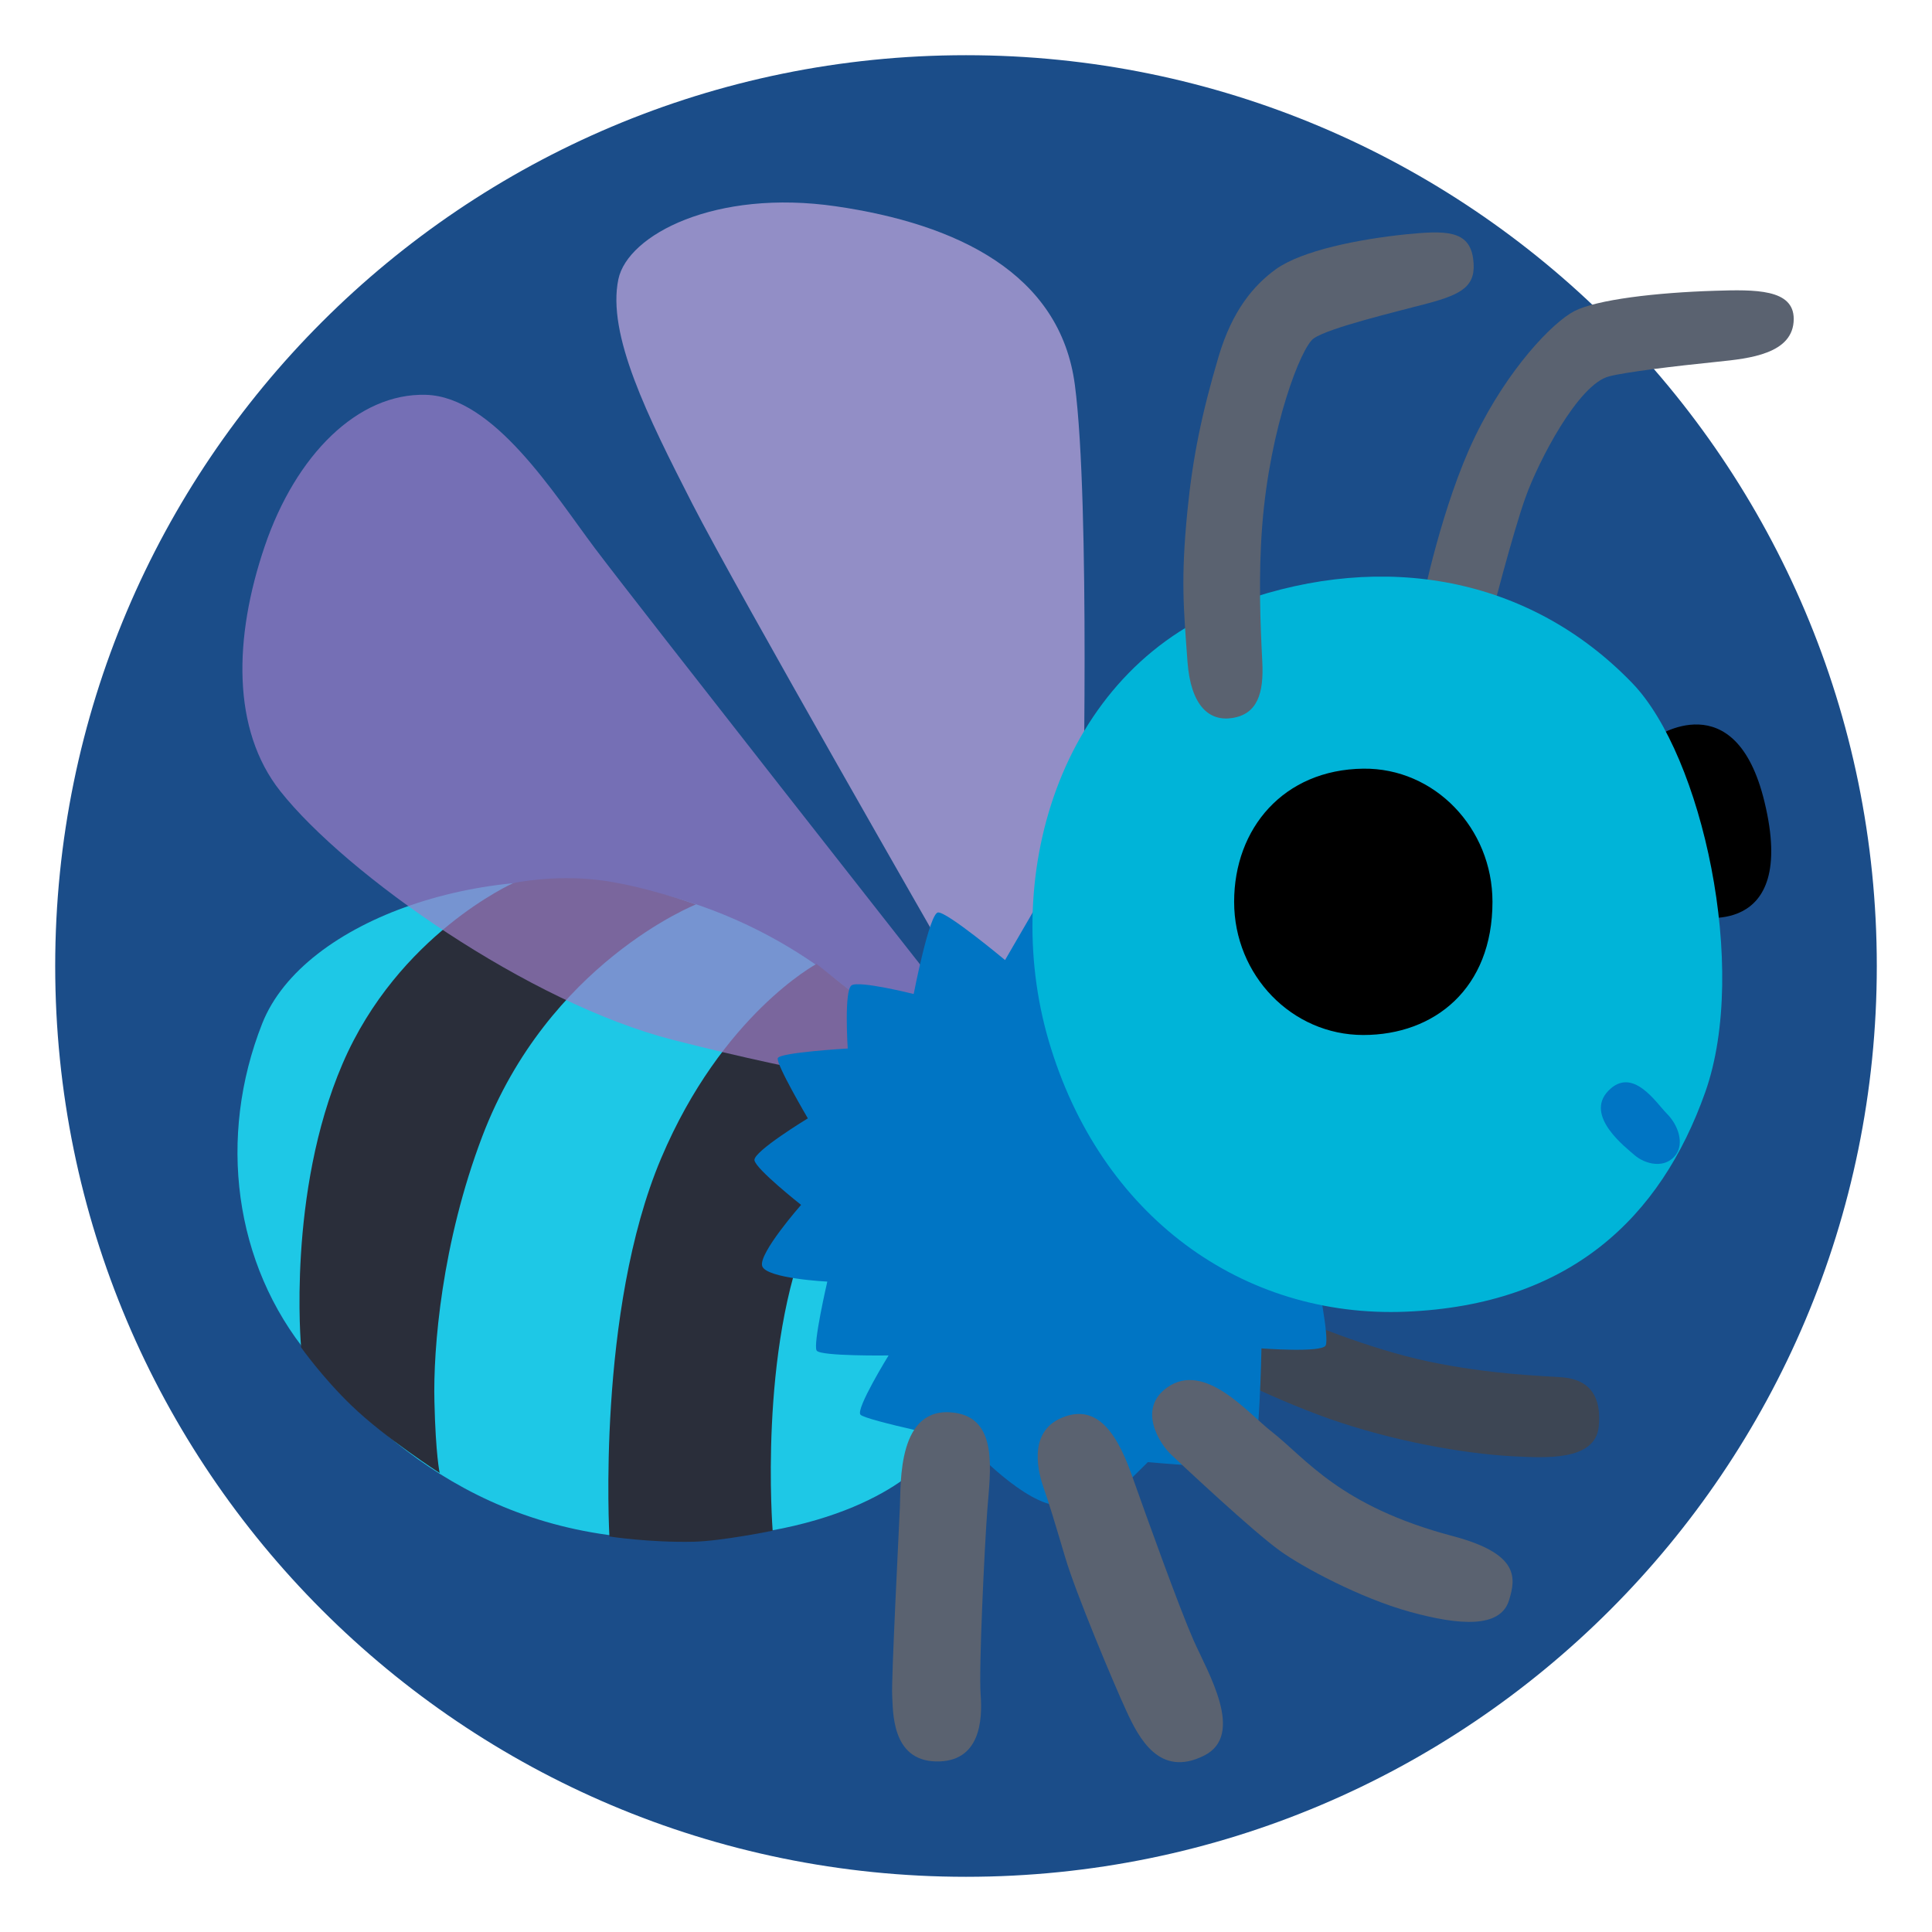
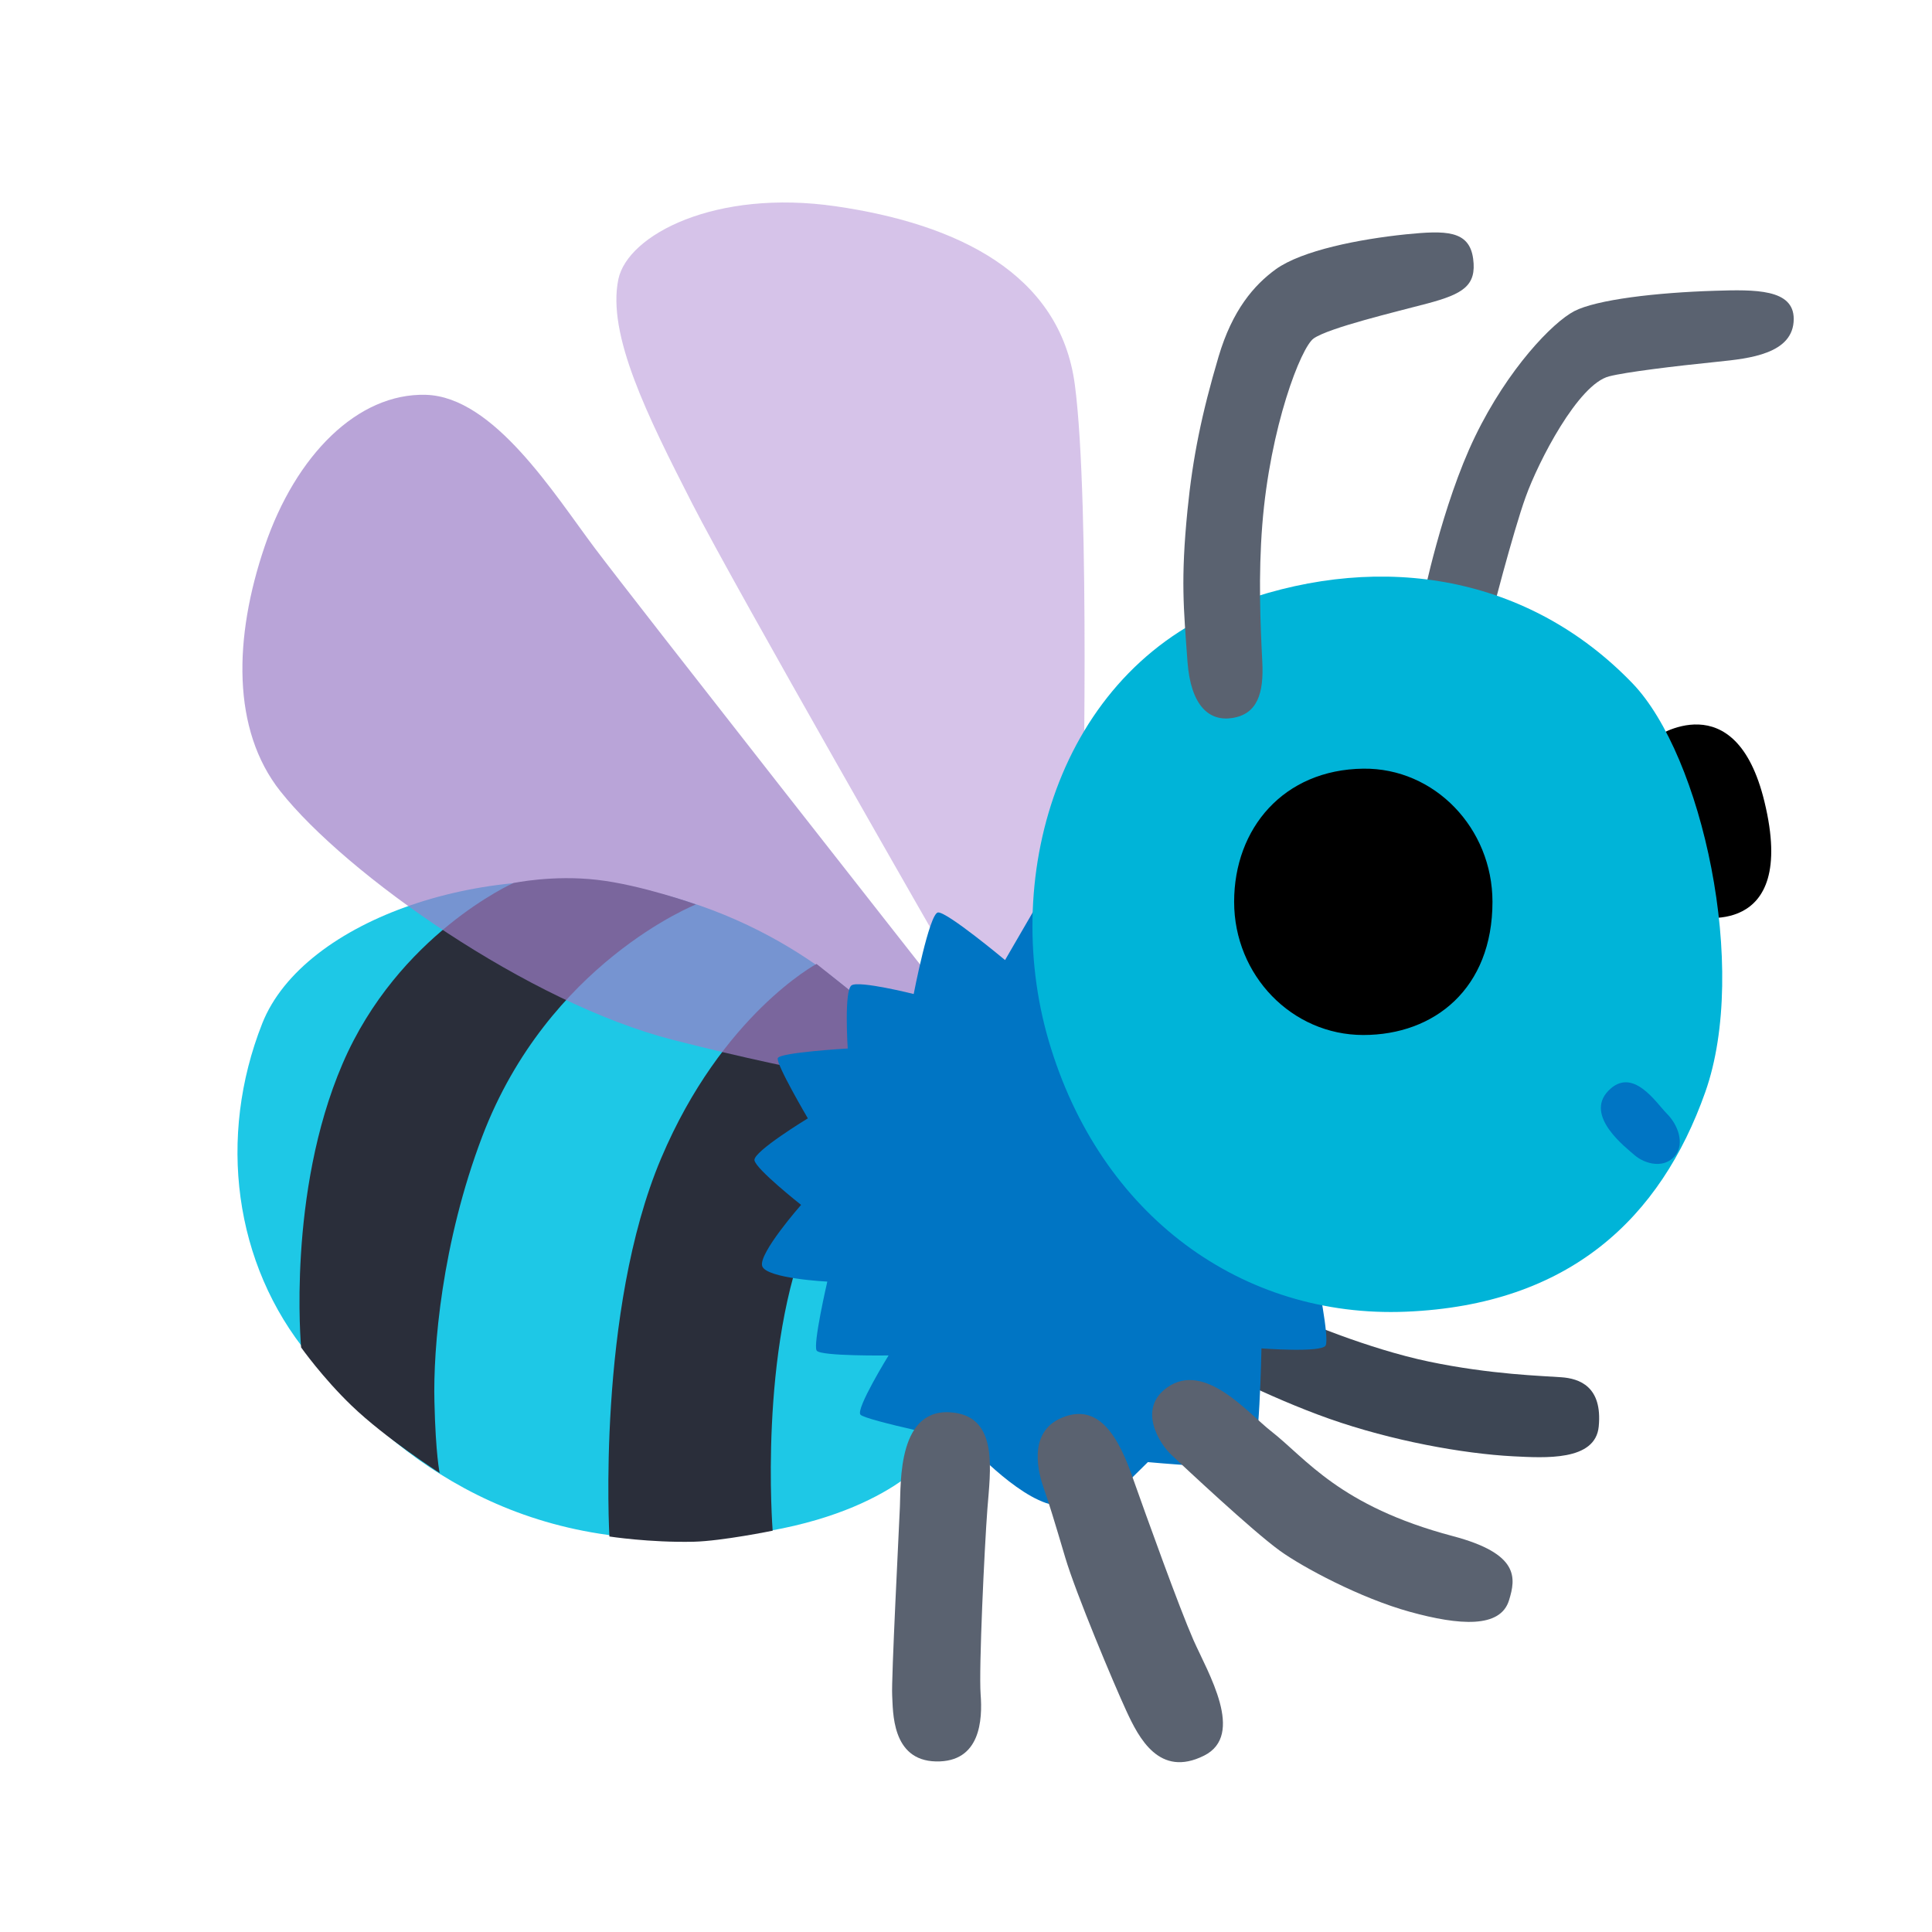
<svg xmlns="http://www.w3.org/2000/svg" version="1.1" viewBox="-6 -6 140 140">
-   <circle cx="64" cy="64" r="66" fill="#1B4D89" />
  <g transform="translate(128,0) scale(-1,1)">
    <path style="fill:#1EC8E6" d="M70.05,68.08c0,0,6.01-7.13,17.18-9.57S112,60.57,115,68.17c3.24,8.21,2.07,17.42-3.38,24.03c-5.73,6.95-14.55,14.36-29.38,13.23c-11.77-0.89-15.49-5.82-15.49-5.82L70.05,68.08z" />
    <path style="fill:#2A2E3A" d="M99.05,76.34c2.94,7.73,3.57,15.39,3.47,19.24c-0.09,3.85-0.38,5.16-0.38,5.16s3.94-2.53,6.38-4.88c2.11-2.03,3.66-4.22,3.66-4.22s1.03-11.17-3-20.55S96.8,57.99,96.8,57.99s-2.86-0.61-6.1-0.23c-3.2,0.37-7.13,1.78-7.13,1.78S94.26,63.76,99.05,76.34z" />
    <path style="fill:#2A2E3A" d="M74.83,63.85c0,0,6.85,3.66,11.26,14.08c4.69,11.07,3.75,27.41,3.75,27.41s-2.91,0.45-6.1,0.38c-2.06-0.05-5.73-0.8-5.73-0.8S79.06,91.73,75.3,83c-1.67-3.87-5.91-8.73-5.91-8.73L70,67.7L74.83,63.85z" />
    <path style="fill:#3D4654" d="M39.92,89.57c0,0-4.97,2.16-9.48,3.1c-4.5,0.94-8.26,1.03-9.57,1.13c-1.31,0.09-3,0.66-2.72,3.57c0.24,2.53,3.94,2.27,6.19,2.16c3.66-0.19,8.82-1.13,13.33-2.72s9.1-4.04,9.1-4.04L39.92,89.57z" />
    <path style="opacity:0.7;fill:#9B7EC8" d="M66.25,65.26c0,0,21.68-27.59,24.64-31.53c2.96-3.94,7.32-10.98,12.25-11.12c4.93-0.14,9.43,4.36,11.68,10.98c2.25,6.62,2.39,13.29-1.13,17.74c-4.79,6.05-18.02,15.35-28.44,18.02c-10.42,2.67-16.47,3.38-16.47,3.38L66.25,65.26z" />
    <path style="opacity:0.7;fill:#C4AADF" d="M65.4,63.29c0,0,15.2-26.47,18.44-32.8c3.24-6.34,6.19-12.25,5.35-16.26c-0.68-3.22-7.04-6.55-15.77-5.28S57.17,13.79,56.11,21.9c-1.13,8.59-0.56,33.22-0.56,33.22l-1.27,12.11l11.26,1.69L65.4,63.29z" />
    <path d="M14.09,47.45c0,0-5.84-4.08-7.95,4.65C3.69,62.19,11.2,60.4,11.2,60.4L14.09,47.45z" />
    <path style="fill:#5A6270" d="M30.91,37.53c0,0-1.41-6.97-3.8-11.9s-5.62-8.26-7.18-9.08c-1.62-0.84-5.95-1.35-10.21-1.48c-2.89-0.09-5.7-0.14-5.7,2.04c0,2.54,3.24,2.87,5.49,3.1c3.24,0.33,6.67,0.75,7.88,1.06c2.25,0.56,5.14,6.19,6.05,8.73c0.92,2.53,2.6,9.08,2.6,9.08L30.91,37.53z" />
    <path style="fill:#0075C4" d="M58.64,59.21l2.53,4.36c0,0,4.22-3.52,4.86-3.45c0.63,0.07,1.76,5.91,1.76,5.91s3.94-0.99,4.5-0.63c0.56,0.35,0.28,4.58,0.28,4.58s4.93,0.28,5.07,0.7c0.14,0.42-2.18,4.36-2.18,4.36s3.94,2.39,3.87,3.03c-0.07,0.63-3.38,3.24-3.38,3.24s3.1,3.52,2.82,4.43s-4.72,1.13-4.72,1.13s1.06,4.58,0.77,5c-0.28,0.42-5.21,0.35-5.21,0.35s2.39,3.87,2.04,4.29s-7.63,1.92-7.63,1.92s-3.66,4.08-6.31,4.62c-2.62,0.53-3.82-0.07-3.82-0.07l-3.07-3.03c0,0-6.83,0.63-7.46,0.21c-0.63-0.42-0.77-8.45-0.77-8.45s-4.36,0.33-4.65-0.21s0.63-5,0.63-5l11.4-18.16L58.64,59.21z" />
    <path style="fill:#5A6270" d="M49.42,94.54c-2.72-1.93-5.85,1.86-7.53,3.17c-2.53,1.97-4.93,5.42-13.16,7.6c-4.84,1.28-4.58,3.03-4.08,4.65c0.62,2.04,3.59,1.83,7.18,0.84s7.77-3.23,9.43-4.43c2.04-1.48,6.9-6.05,7.81-6.9C49.99,98.63,51.6,96.09,49.42,94.54z" />
    <path style="fill:#5A6270" d="M57.02,96.72c-2.29-0.93-3.8,0.7-5,4.08s-3.45,9.64-4.5,12.04c-1.06,2.39-3.77,6.88-0.77,8.38c3.24,1.62,4.72-1.27,5.63-3.24s3.66-8.52,4.43-11.12c0.77-2.6,1.2-4.01,1.55-5C58.71,100.88,59.63,97.78,57.02,96.72z" />
    <path style="fill:#5A6270" d="M64.84,96.37c-3.2,0.43-2.6,4.22-2.39,6.97c0.21,2.75,0.63,11.61,0.49,13.44c-0.14,1.83,0,4.93,3.24,4.86c3.24-0.07,3.1-3.66,3.17-4.79s-0.49-11.97-0.56-13.66C68.71,101.51,68.99,95.81,64.84,96.37z" />
    <path style="fill:#00B4D8" d="M15.71,43.51c-5.04,5.23-8.46,20.64-5.28,29.63c3.24,9.15,9.85,15.42,21.68,15.91s22.17-6.9,25.9-19.64c3.57-12.2-0.97-27.23-13.94-31.82C33.73,33.94,23.17,35.77,15.71,43.51z" />
    <path d="M44.57,59.35c0,5.33-4.19,9.65-9.36,9.65s-9.36-3.38-9.36-9.65c0-5.33,4.19-9.71,9.36-9.65C40.98,49.77,44.57,54.02,44.57,59.35z" />
    <path style="fill:#0075C4" d="M13.24,74.67c0.74-0.74,2.46-3.45,4.22-1.62s-1.34,4.15-1.9,4.65c-0.75,0.66-2.25,1.06-3.03-0.07C12,76.85,12.33,75.58,13.24,74.67z" />
    <path style="fill:#5A6270" d="M27.25,12.75c-0.26,1.95,0.73,2.55,3.31,3.24c2.34,0.62,7.1,1.75,8.24,2.53c0.92,0.63,3.17,6.41,3.73,13.51c0.29,3.68,0.14,7.18,0,9.92c-0.12,2.28,0.35,3.8,2.18,4.08c1.66,0.26,3-0.87,3.24-4.08c0.28-3.87,0.5-5.94,0-10.98c-0.38-3.83-1.03-6.99-2.25-11.12c-1-3.38-2.57-5.19-4.15-6.34c-1.91-1.37-6.05-2.18-9.43-2.53C29.28,10.7,27.53,10.66,27.25,12.75z" />
  </g>
</svg>
